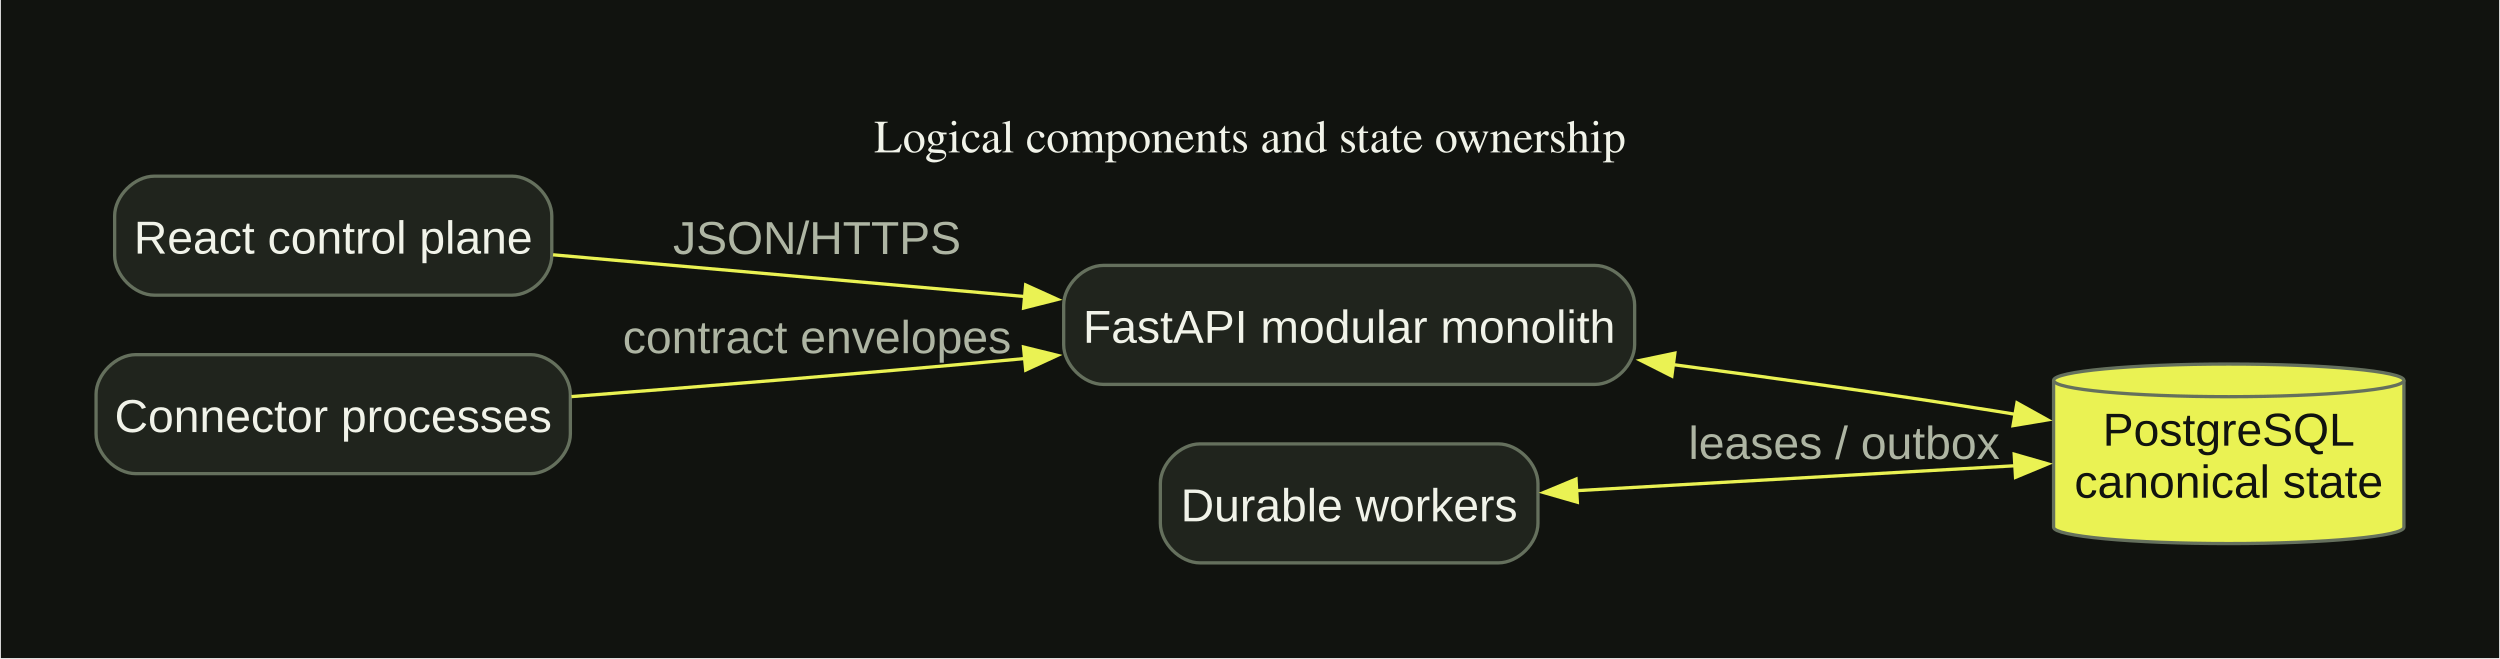
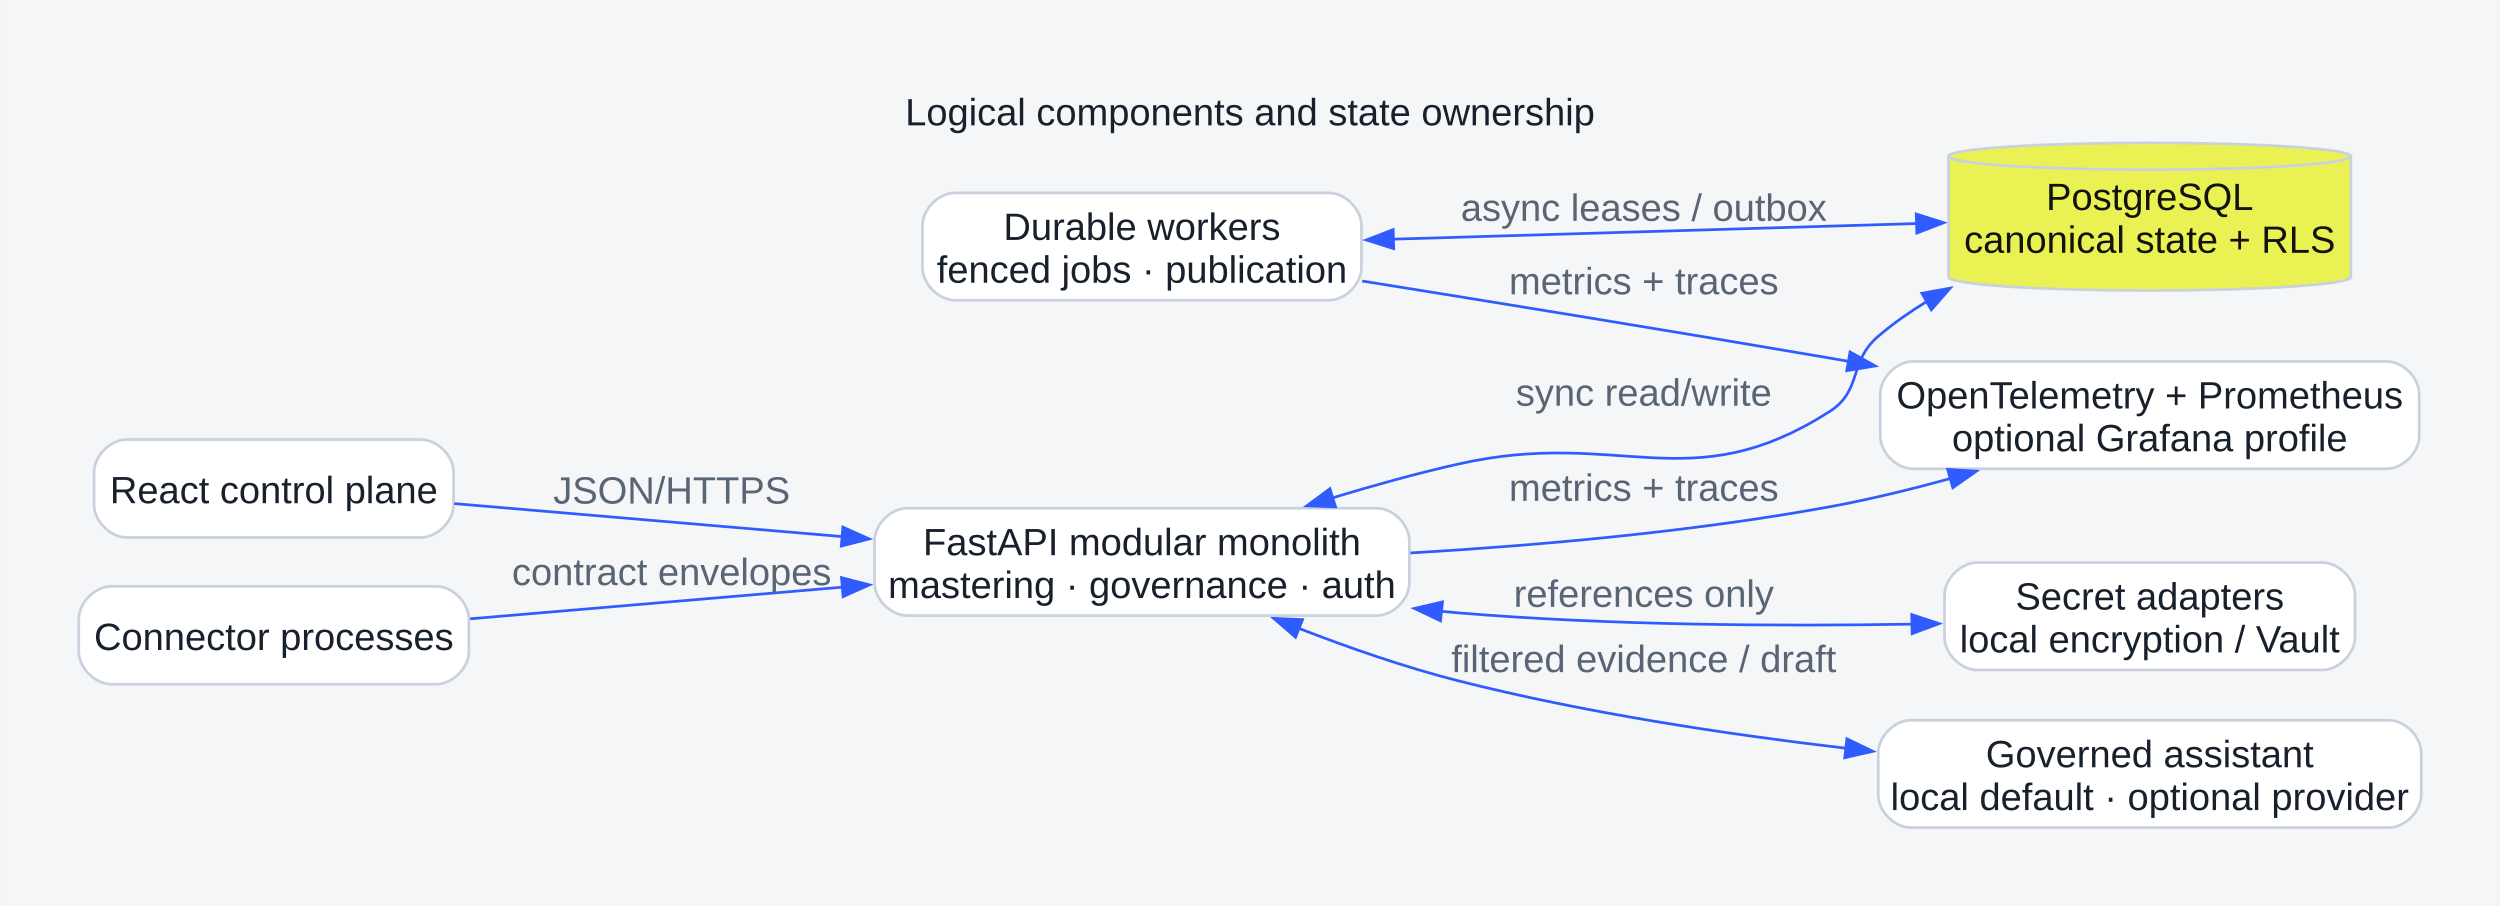
- <svg xmlns="http://www.w3.org/2000/svg" width="756pt" height="199pt" viewBox="0.00 0.00 755.85 199.10">
-   <g id="graph0" class="graph" transform="scale(1 1) rotate(0) translate(28.8 170.3)">
-     <polygon fill="#11130f" stroke="none" points="-28.8,28.8 -28.8,-170.3 727.05,-170.3 727.05,28.8 -28.8,28.8" />
-     <text text-anchor="middle" x="349.12" y="-124.2" font-family="Times,serif" font-size="14.00" fill="#f1f3e9">Logical components and state ownership</text>
+ <svg xmlns="http://www.w3.org/2000/svg" width="919pt" height="333pt" viewBox="0.00 0.00 919.35 333.26">
+   <g id="graph0" class="graph" transform="scale(1 1) rotate(0) translate(28.8 304.46)">
+     <polygon fill="#f4f6f8" stroke="none" points="-28.8,28.8 -28.8,-304.46 890.55,-304.46 890.55,28.8 -28.8,28.8" />
+     <text text-anchor="middle" x="430.88" y="-258.36" font-family="Arial" font-size="14.00" fill="#17202b">Logical components and state ownership</text>
    <g id="node1" class="node">
-       <path fill="#20241d" stroke="#65705d" d="M125.88,-117C125.88,-117 17.62,-117 17.62,-117 11.62,-117 5.62,-111 5.62,-105 5.62,-105 5.62,-93 5.62,-93 5.62,-87 11.62,-81 17.62,-81 17.62,-81 125.88,-81 125.88,-81 131.88,-81 137.88,-87 137.88,-93 137.88,-93 137.88,-105 137.88,-105 137.88,-111 131.88,-117 125.88,-117" />
-       <text text-anchor="middle" x="71.75" y="-93.58" font-family="Arial" font-size="14.00" fill="#f1f3e9">React control plane</text>
+       <path fill="#ffffff" stroke="#c8d1dc" d="M125.88,-142.75C125.88,-142.75 17.62,-142.75 17.62,-142.75 11.62,-142.75 5.62,-136.75 5.62,-130.75 5.62,-130.75 5.62,-118.75 5.62,-118.75 5.62,-112.75 11.62,-106.75 17.62,-106.75 17.62,-106.75 125.88,-106.75 125.88,-106.75 131.88,-106.75 137.88,-112.75 137.88,-118.75 137.88,-118.75 137.88,-130.75 137.88,-130.75 137.88,-136.75 131.88,-142.75 125.88,-142.75" />
+       <text text-anchor="middle" x="71.75" y="-119.33" font-family="Arial" font-size="14.00" fill="#17202b">React control plane</text>
    </g>
    <g id="node2" class="node">
-       <path fill="#20241d" stroke="#65705d" d="M453.5,-90C453.5,-90 304.75,-90 304.75,-90 298.75,-90 292.75,-84 292.75,-78 292.75,-78 292.75,-66 292.75,-66 292.75,-60 298.75,-54 304.75,-54 304.75,-54 453.5,-54 453.5,-54 459.5,-54 465.5,-60 465.5,-66 465.5,-66 465.5,-78 465.5,-78 465.5,-84 459.5,-90 453.5,-90" />
-       <text text-anchor="middle" x="379.12" y="-66.58" font-family="Arial" font-size="14.00" fill="#f1f3e9">FastAPI modular monolith</text>
+       <path fill="#ffffff" stroke="#c8d1dc" d="M477.5,-117.5C477.5,-117.5 304.75,-117.5 304.75,-117.5 298.75,-117.5 292.75,-111.5 292.75,-105.5 292.75,-105.5 292.75,-90 292.75,-90 292.75,-84 298.75,-78 304.75,-78 304.75,-78 477.5,-78 477.5,-78 483.5,-78 489.5,-84 489.5,-90 489.5,-90 489.5,-105.5 489.5,-105.5 489.5,-111.5 483.5,-117.5 477.5,-117.5" />
+       <text text-anchor="middle" x="391.12" y="-100.2" font-family="Arial" font-size="14.00" fill="#17202b">FastAPI modular monolith</text>
+       <text text-anchor="middle" x="391.12" y="-84.45" font-family="Arial" font-size="14.00" fill="#17202b">mastering · governance · auth</text>
    </g>
    <g id="edge1" class="edge">
-       <path fill="none" stroke="#eaf253" d="M138.26,-93.21C179.87,-89.53 234.47,-84.7 281.06,-80.58" />
-       <polygon fill="#eaf253" stroke="#eaf253" points="281.25,-84.08 290.9,-79.71 280.63,-77.11 281.25,-84.08" />
-       <text text-anchor="middle" x="218.12" y="-93.45" font-family="Arial" font-size="14.00" fill="#aeb5a3">JSON/HTTPS</text>
+       <path fill="none" stroke="#2f5bff" d="M138.13,-119.19C179.28,-115.69 233.43,-111.08 280.98,-107.04" />
+       <polygon fill="#2f5bff" stroke="#2f5bff" points="281.1,-110.54 290.77,-106.2 280.51,-103.56 281.1,-110.54" />
+       <text text-anchor="middle" x="218.12" y="-119.2" font-family="Arial" font-size="14.00" fill="#596574">JSON/HTTPS</text>
    </g>
    <g id="node4" class="node">
-       <path fill="#eaf253" stroke="#65705d" d="M698.25,-55.22C698.25,-57.94 674.49,-60.16 645.25,-60.16 616.01,-60.16 592.25,-57.94 592.25,-55.22 592.25,-55.22 592.25,-10.78 592.25,-10.78 592.25,-8.06 616.01,-5.84 645.25,-5.84 674.49,-5.84 698.25,-8.06 698.25,-10.78 698.25,-10.78 698.25,-55.22 698.25,-55.22" />
-       <path fill="none" stroke="#65705d" d="M698.25,-55.22C698.25,-52.49 674.49,-50.28 645.25,-50.28 616.01,-50.28 592.25,-52.49 592.25,-55.22" />
-       <text text-anchor="middle" x="645.25" y="-35.45" font-family="Arial" font-size="14.00" fill="#11130f">PostgreSQL</text>
-       <text text-anchor="middle" x="645.25" y="-19.7" font-family="Arial" font-size="14.00" fill="#11130f">canonical state</text>
+       <path fill="#eaf253" stroke="#c8d1dc" d="M835.88,-246.97C835.88,-249.69 802.71,-251.91 761.88,-251.91 721.04,-251.91 687.88,-249.69 687.88,-246.97 687.88,-246.97 687.88,-202.53 687.88,-202.53 687.88,-199.81 721.04,-197.59 761.88,-197.59 802.71,-197.59 835.88,-199.81 835.88,-202.53 835.88,-202.53 835.88,-246.97 835.88,-246.97" />
+       <path fill="none" stroke="#c8d1dc" d="M835.88,-246.97C835.88,-244.24 802.71,-242.03 761.88,-242.03 721.04,-242.03 687.88,-244.24 687.88,-246.97" />
+       <text text-anchor="middle" x="761.88" y="-227.2" font-family="Arial" font-size="14.00" fill="#11130f">PostgreSQL</text>
+       <text text-anchor="middle" x="761.88" y="-211.45" font-family="Arial" font-size="14.00" fill="#11130f">canonical state + RLS</text>
    </g>
    <g id="edge2" class="edge">
-       <path fill="none" stroke="#eaf253" d="M477.07,-59.99C508.16,-55.88 542.7,-51.04 574.25,-46 576.4,-45.66 578.59,-45.3 580.8,-44.93" />
-       <polygon fill="#eaf253" stroke="#eaf253" points="476.75,-56.51 467.29,-61.28 477.66,-63.45 476.75,-56.51" />
-       <polygon fill="#eaf253" stroke="#eaf253" points="581.18,-48.42 590.44,-43.27 579.99,-41.52 581.18,-48.42" />
+       <path fill="none" stroke="#2f5bff" d="M461.16,-121.29C476.31,-125.89 492.34,-130.34 507.5,-133.75 567.27,-147.2 592.34,-120.06 644,-153 656.39,-160.9 650.82,-171.2 662,-180.75 667.57,-185.51 673.73,-189.83 680.18,-193.75" />
+       <polygon fill="#2f5bff" stroke="#2f5bff" points="462.35,-118 451.77,-118.38 460.28,-124.68 462.35,-118" />
+       <polygon fill="#2f5bff" stroke="#2f5bff" points="678.05,-196.57 688.48,-198.46 681.51,-190.48 678.05,-196.57" />
+       <text text-anchor="middle" x="575.75" y="-155.2" font-family="Arial" font-size="14.00" fill="#596574">sync read/write</text>
+     </g>
+     <g id="node6" class="node">
+       <path fill="#ffffff" stroke="#c8d1dc" d="M825.38,-97.5C825.38,-97.5 698.38,-97.5 698.38,-97.5 692.38,-97.5 686.38,-91.5 686.38,-85.5 686.38,-85.5 686.38,-70 686.38,-70 686.38,-64 692.38,-58 698.38,-58 698.38,-58 825.38,-58 825.38,-58 831.38,-58 837.38,-64 837.38,-70 837.38,-70 837.38,-85.5 837.38,-85.5 837.38,-91.5 831.38,-97.5 825.38,-97.5" />
+       <text text-anchor="middle" x="761.88" y="-80.2" font-family="Arial" font-size="14.00" fill="#17202b">Secret adapters</text>
+       <text text-anchor="middle" x="761.88" y="-64.45" font-family="Arial" font-size="14.00" fill="#17202b">local encryption / Vault</text>
+     </g>
+     <g id="edge5" class="edge">
+       <path fill="none" stroke="#2f5bff" d="M501.23,-79.56C503.34,-79.36 505.43,-79.17 507.5,-79 563.01,-74.38 625.61,-74.03 674.69,-74.85" />
+       <polygon fill="#2f5bff" stroke="#2f5bff" points="500.95,-76.07 491.38,-80.62 501.69,-83.03 500.95,-76.07" />
+       <polygon fill="#2f5bff" stroke="#2f5bff" points="674.33,-78.34 684.39,-75.03 674.46,-71.34 674.33,-78.34" />
+       <text text-anchor="middle" x="575.75" y="-81.2" font-family="Arial" font-size="14.00" fill="#596574">references only</text>
+     </g>
+     <g id="node7" class="node">
+       <path fill="#ffffff" stroke="#c8d1dc" d="M849,-171.5C849,-171.5 674.75,-171.5 674.75,-171.5 668.75,-171.5 662.75,-165.5 662.75,-159.5 662.75,-159.5 662.75,-144 662.75,-144 662.75,-138 668.75,-132 674.75,-132 674.75,-132 849,-132 849,-132 855,-132 861,-138 861,-144 861,-144 861,-159.5 861,-159.5 861,-165.5 855,-171.5 849,-171.5" />
+       <text text-anchor="middle" x="761.88" y="-154.2" font-family="Arial" font-size="14.00" fill="#17202b">OpenTelemetry + Prometheus</text>
+       <text text-anchor="middle" x="761.88" y="-138.45" font-family="Arial" font-size="14.00" fill="#17202b">optional Grafana profile</text>
+     </g>
+     <g id="edge7" class="edge">
+       <path fill="none" stroke="#2f5bff" d="M489.9,-101.04C536.8,-103.78 593.62,-108.8 644,-118 658.57,-120.66 673.93,-124.4 688.55,-128.42" />
+       <polygon fill="#2f5bff" stroke="#2f5bff" points="687.53,-131.77 698.1,-131.12 689.43,-125.03 687.53,-131.77" />
+       <text text-anchor="middle" x="575.75" y="-120.2" font-family="Arial" font-size="14.00" fill="#596574">metrics + traces</text>
+     </g>
+     <g id="node8" class="node">
+       <path fill="#ffffff" stroke="#c8d1dc" d="M849.75,-39.5C849.75,-39.5 674,-39.5 674,-39.5 668,-39.5 662,-33.5 662,-27.5 662,-27.5 662,-12 662,-12 662,-6 668,0 674,0 674,0 849.75,0 849.75,0 855.75,0 861.75,-6 861.75,-12 861.75,-12 861.75,-27.5 861.75,-27.5 861.75,-33.5 855.75,-39.5 849.75,-39.5" />
+       <text text-anchor="middle" x="761.88" y="-22.2" font-family="Arial" font-size="14.00" fill="#17202b">Governed assistant</text>
+       <text text-anchor="middle" x="761.88" y="-6.45" font-family="Arial" font-size="14.00" fill="#17202b">local default · optional provider</text>
+     </g>
+     <g id="edge6" class="edge">
+       <path fill="none" stroke="#2f5bff" d="M448.78,-73.32C467.22,-66.17 487.97,-58.95 507.5,-54 553.61,-42.3 605.52,-34.4 650.29,-29.16" />
+       <polygon fill="#2f5bff" stroke="#2f5bff" points="447.63,-70.01 439.63,-76.95 450.21,-76.52 447.63,-70.01" />
+       <polygon fill="#2f5bff" stroke="#2f5bff" points="650.46,-32.66 660.01,-28.06 649.67,-25.71 650.46,-32.66" />
+       <text text-anchor="middle" x="575.75" y="-57.2" font-family="Arial" font-size="14.00" fill="#596574">filtered evidence / draft</text>
    </g>
    <g id="node3" class="node">
-       <path fill="#20241d" stroke="#65705d" d="M424.25,-36C424.25,-36 334,-36 334,-36 328,-36 322,-30 322,-24 322,-24 322,-12 322,-12 322,-6 328,0 334,0 334,0 424.25,0 424.25,0 430.25,0 436.25,-6 436.25,-12 436.25,-12 436.25,-24 436.25,-24 436.25,-30 430.25,-36 424.25,-36" />
-       <text text-anchor="middle" x="379.12" y="-12.57" font-family="Arial" font-size="14.00" fill="#f1f3e9">Durable workers</text>
+       <path fill="#ffffff" stroke="#c8d1dc" d="M459.88,-233.5C459.88,-233.5 322.38,-233.5 322.38,-233.5 316.38,-233.5 310.38,-227.5 310.38,-221.5 310.38,-221.5 310.38,-206 310.38,-206 310.38,-200 316.38,-194 322.38,-194 322.38,-194 459.88,-194 459.88,-194 465.88,-194 471.88,-200 471.88,-206 471.88,-206 471.88,-221.5 471.88,-221.5 471.88,-227.5 465.88,-233.5 459.88,-233.5" />
+       <text text-anchor="middle" x="391.12" y="-216.2" font-family="Arial" font-size="14.00" fill="#17202b">Durable workers</text>
+       <text text-anchor="middle" x="391.12" y="-200.45" font-family="Arial" font-size="14.00" fill="#17202b">fenced jobs · publication</text>
    </g>
    <g id="edge3" class="edge">
-       <path fill="none" stroke="#eaf253" d="M447.86,-21.85C488.8,-24.17 540.64,-27.12 580.78,-29.4" />
-       <polygon fill="#eaf253" stroke="#eaf253" points="448.16,-18.36 437.97,-21.29 447.76,-25.35 448.16,-18.36" />
-       <polygon fill="#eaf253" stroke="#eaf253" points="580.34,-32.88 590.53,-29.95 580.74,-25.89 580.34,-32.88" />
-       <text text-anchor="middle" x="528.88" y="-31.45" font-family="Arial" font-size="14.00" fill="#aeb5a3">leases / outbox</text>
+       <path fill="none" stroke="#2f5bff" d="M483.26,-216.47C542.29,-218.23 618.63,-220.51 676.32,-222.23" />
+       <polygon fill="#2f5bff" stroke="#2f5bff" points="483.75,-212.98 473.65,-216.18 483.54,-219.98 483.75,-212.98" />
+       <polygon fill="#2f5bff" stroke="#2f5bff" points="675.98,-225.72 686.08,-222.52 676.19,-218.72 675.98,-225.72" />
+       <text text-anchor="middle" x="575.75" y="-223.2" font-family="Arial" font-size="14.00" fill="#596574">async leases / outbox</text>
+     </g>
+     <g id="edge8" class="edge">
+       <path fill="none" stroke="#2f5bff" d="M472.15,-201.07C521.69,-193.13 586.58,-182.58 644,-172.75 646.34,-172.35 648.71,-171.94 651.1,-171.53" />
+       <polygon fill="#2f5bff" stroke="#2f5bff" points="651.63,-174.99 660.88,-169.83 650.43,-168.09 651.63,-174.99" />
+       <text text-anchor="middle" x="575.75" y="-196.2" font-family="Arial" font-size="14.00" fill="#596574">metrics + traces</text>
    </g>
    <g id="node5" class="node">
-       <path fill="#20241d" stroke="#65705d" d="M131.5,-63C131.5,-63 12,-63 12,-63 6,-63 0,-57 0,-51 0,-51 0,-39 0,-39 0,-33 6,-27 12,-27 12,-27 131.5,-27 131.5,-27 137.5,-27 143.5,-33 143.5,-39 143.5,-39 143.5,-51 143.5,-51 143.5,-57 137.5,-63 131.5,-63" />
-       <text text-anchor="middle" x="71.75" y="-39.58" font-family="Arial" font-size="14.00" fill="#f1f3e9">Connector processes</text>
+       <path fill="#ffffff" stroke="#c8d1dc" d="M131.5,-88.75C131.5,-88.75 12,-88.75 12,-88.75 6,-88.75 0,-82.75 0,-76.75 0,-76.75 0,-64.75 0,-64.75 0,-58.75 6,-52.75 12,-52.75 12,-52.75 131.5,-52.75 131.5,-52.75 137.5,-52.75 143.5,-58.75 143.5,-64.75 143.5,-64.75 143.5,-76.75 143.5,-76.75 143.5,-82.75 137.5,-88.75 131.5,-88.75" />
+       <text text-anchor="middle" x="71.75" y="-65.33" font-family="Arial" font-size="14.00" fill="#17202b">Connector processes</text>
    </g>
    <g id="edge4" class="edge">
-       <path fill="none" stroke="#eaf253" d="M143.83,-50.31C182.56,-53.31 231.31,-57.24 274.75,-61.25 276.82,-61.44 278.91,-61.64 281.01,-61.83" />
-       <polygon fill="#eaf253" stroke="#eaf253" points="280.6,-65.31 290.89,-62.78 281.27,-58.34 280.6,-65.31" />
-       <text text-anchor="middle" x="218.12" y="-63.45" font-family="Arial" font-size="14.00" fill="#aeb5a3">contract envelopes</text>
+       <path fill="none" stroke="#2f5bff" d="M143.98,-76.81C184.33,-80.24 235.65,-84.61 280.98,-88.46" />
+       <polygon fill="#2f5bff" stroke="#2f5bff" points="280.6,-91.94 290.86,-89.3 281.19,-84.97 280.6,-91.94" />
+       <text text-anchor="middle" x="218.12" y="-89.2" font-family="Arial" font-size="14.00" fill="#596574">contract envelopes</text>
    </g>
  </g>
</svg>
